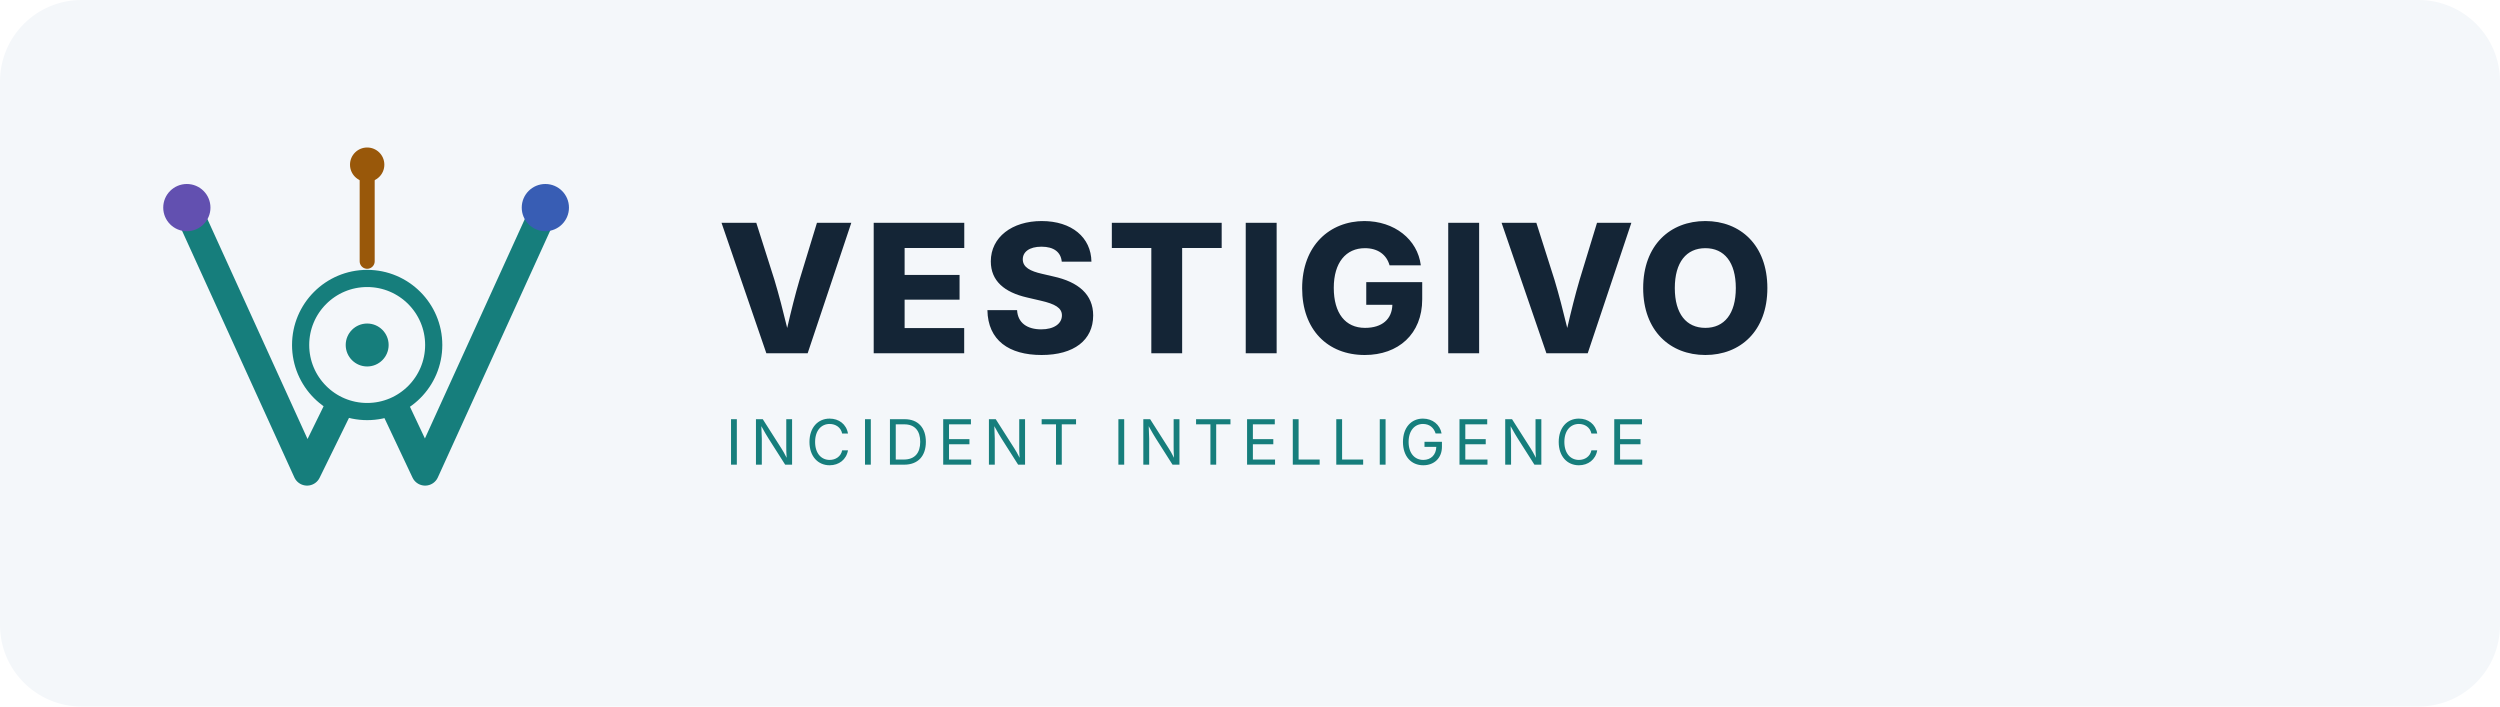
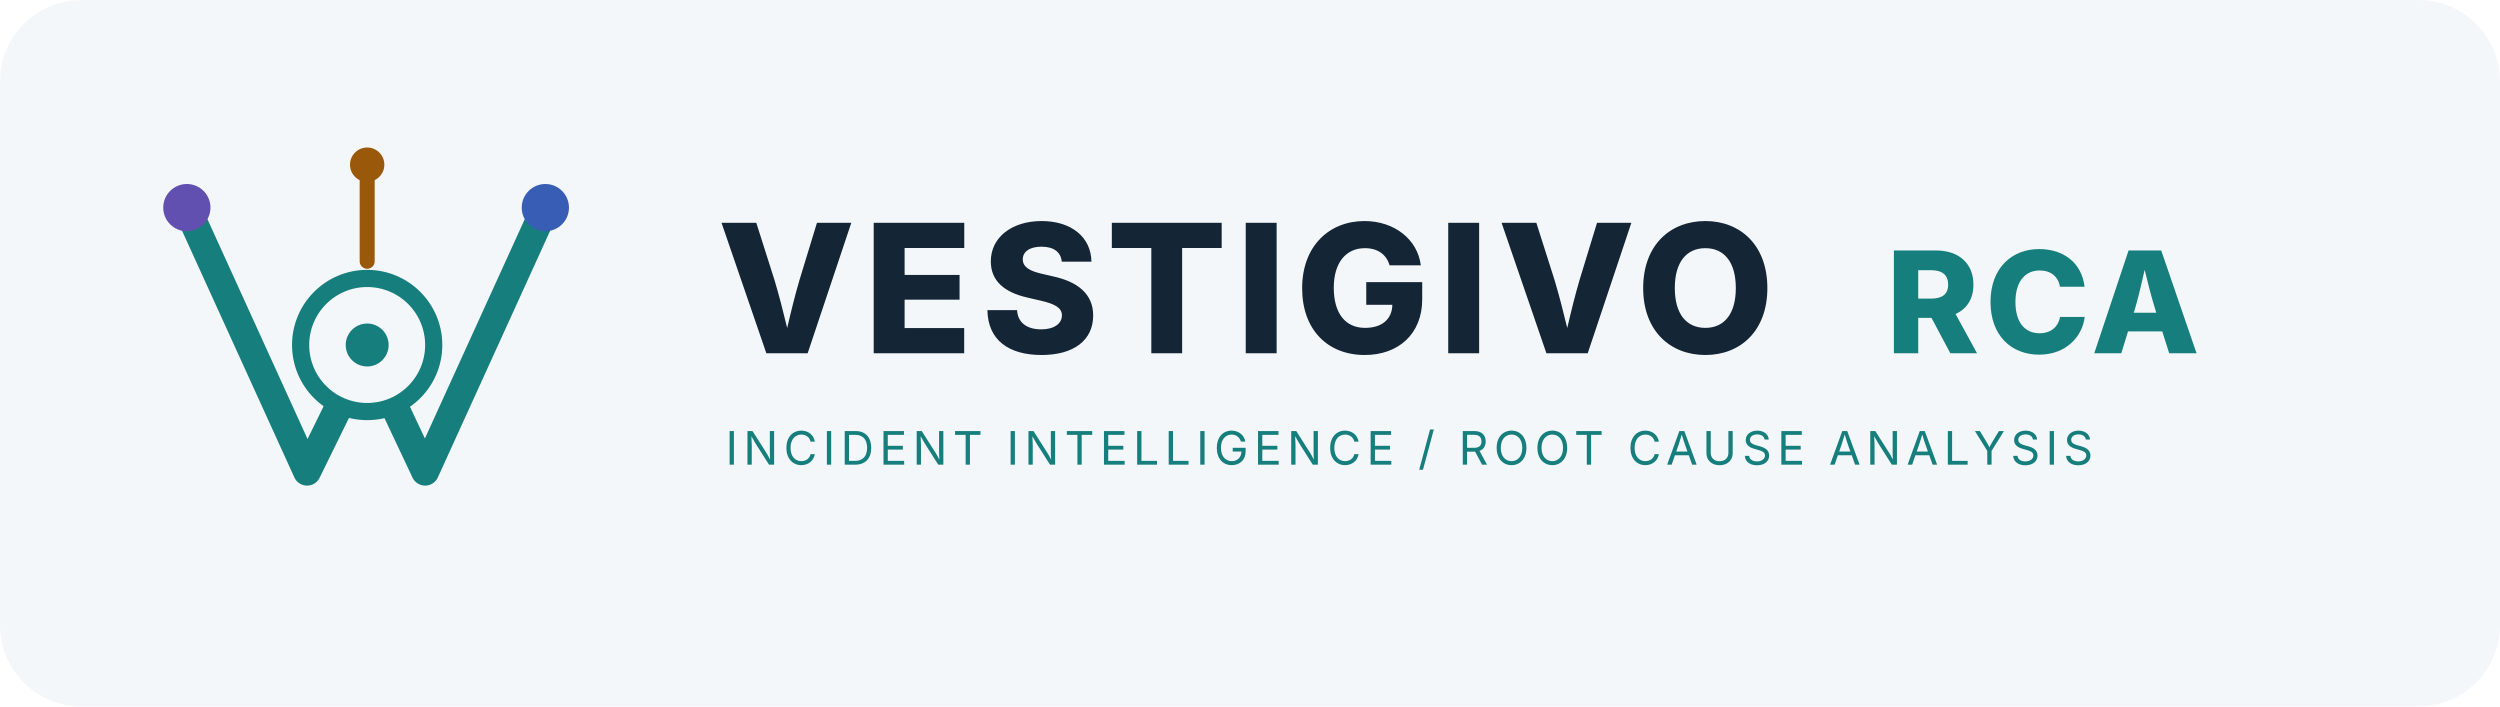
- <svg xmlns="http://www.w3.org/2000/svg" width="920" height="260" viewBox="0 0 920 260" role="img" aria-label="Vestigivo Incident Intelligence wordmark on light background">
+ <svg xmlns="http://www.w3.org/2000/svg" width="920" height="260" viewBox="0 0 920 260" role="img" aria-label="Vestigivo RCA Incident Intelligence wordmark on light background">
  <rect width="920" height="260" rx="30" fill="#F4F7FA" />
  <g transform="translate(34 29) scale(.79)">
    <path d="M44 60 100 183 126 130M211 60 155 183 130 130" fill="none" stroke="#167E7C" stroke-width="13" stroke-linecap="round" stroke-linejoin="round" />
    <path d="M128 40V85" stroke="#99580A" stroke-width="7" stroke-linecap="round" />
    <circle cx="44" cy="60" r="11" fill="#6250B0" />
    <circle cx="211" cy="60" r="11" fill="#385DB4" />
    <circle cx="128" cy="40" r="8" fill="#99580A" />
    <circle cx="128" cy="124" r="31" fill="#F4F7FA" stroke="#167E7C" stroke-width="8" />
    <circle cx="128" cy="124" r="10" fill="#167E7C" />
  </g>
  <text x="264" y="130" fill="#142536" font-size="66" font-family="Inter,Segoe UI,Arial,sans-serif" font-weight="800" letter-spacing="3">VESTIGIVO</text>
-   <text x="267" y="171" fill="#167E7C" font-size="23" font-family="Inter,Segoe UI,Arial,sans-serif" letter-spacing="3">INCIDENT INTELLIGENCE</text>
+   <text x="694" y="130" fill="#167E7C" font-size="52" font-family="Inter,Segoe UI,Arial,sans-serif" font-weight="800" letter-spacing="2">RCA</text>
+   <text x="267" y="171" fill="#167E7C" font-size="17" font-family="Inter,Segoe UI,Arial,sans-serif" letter-spacing="2">INCIDENT INTELLIGENCE / ROOT CAUSE ANALYSIS</text>
</svg>
